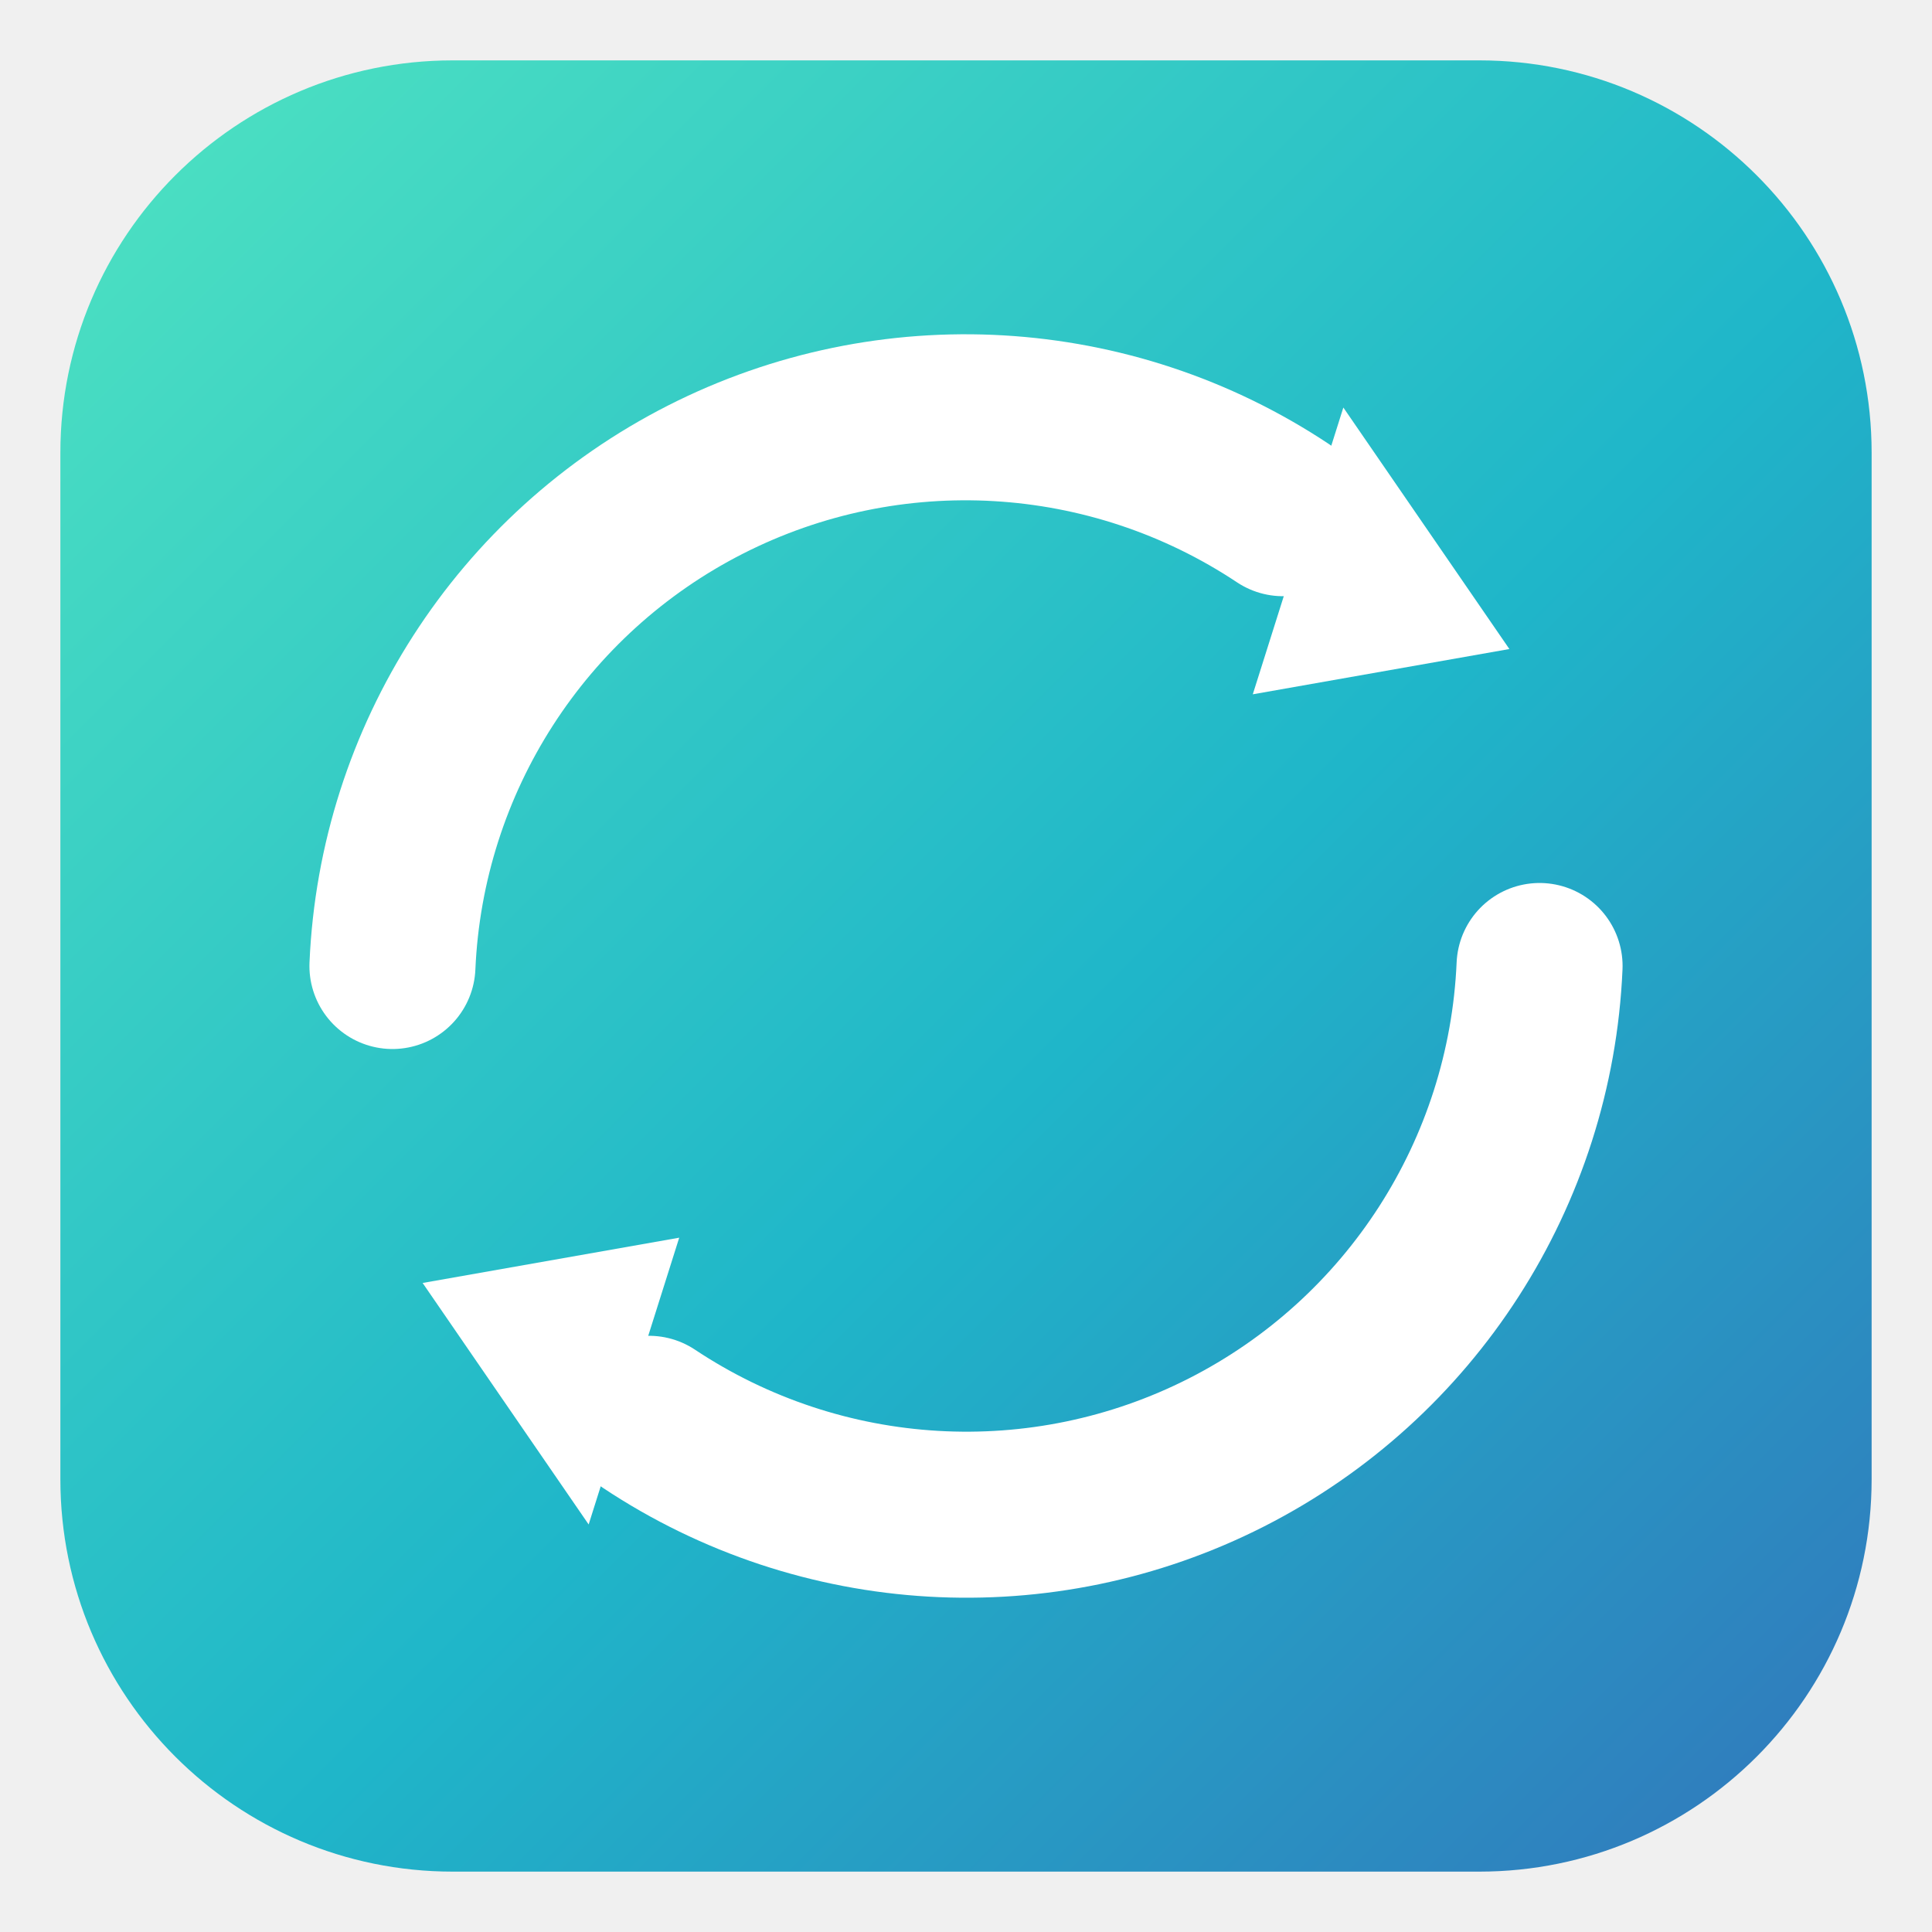
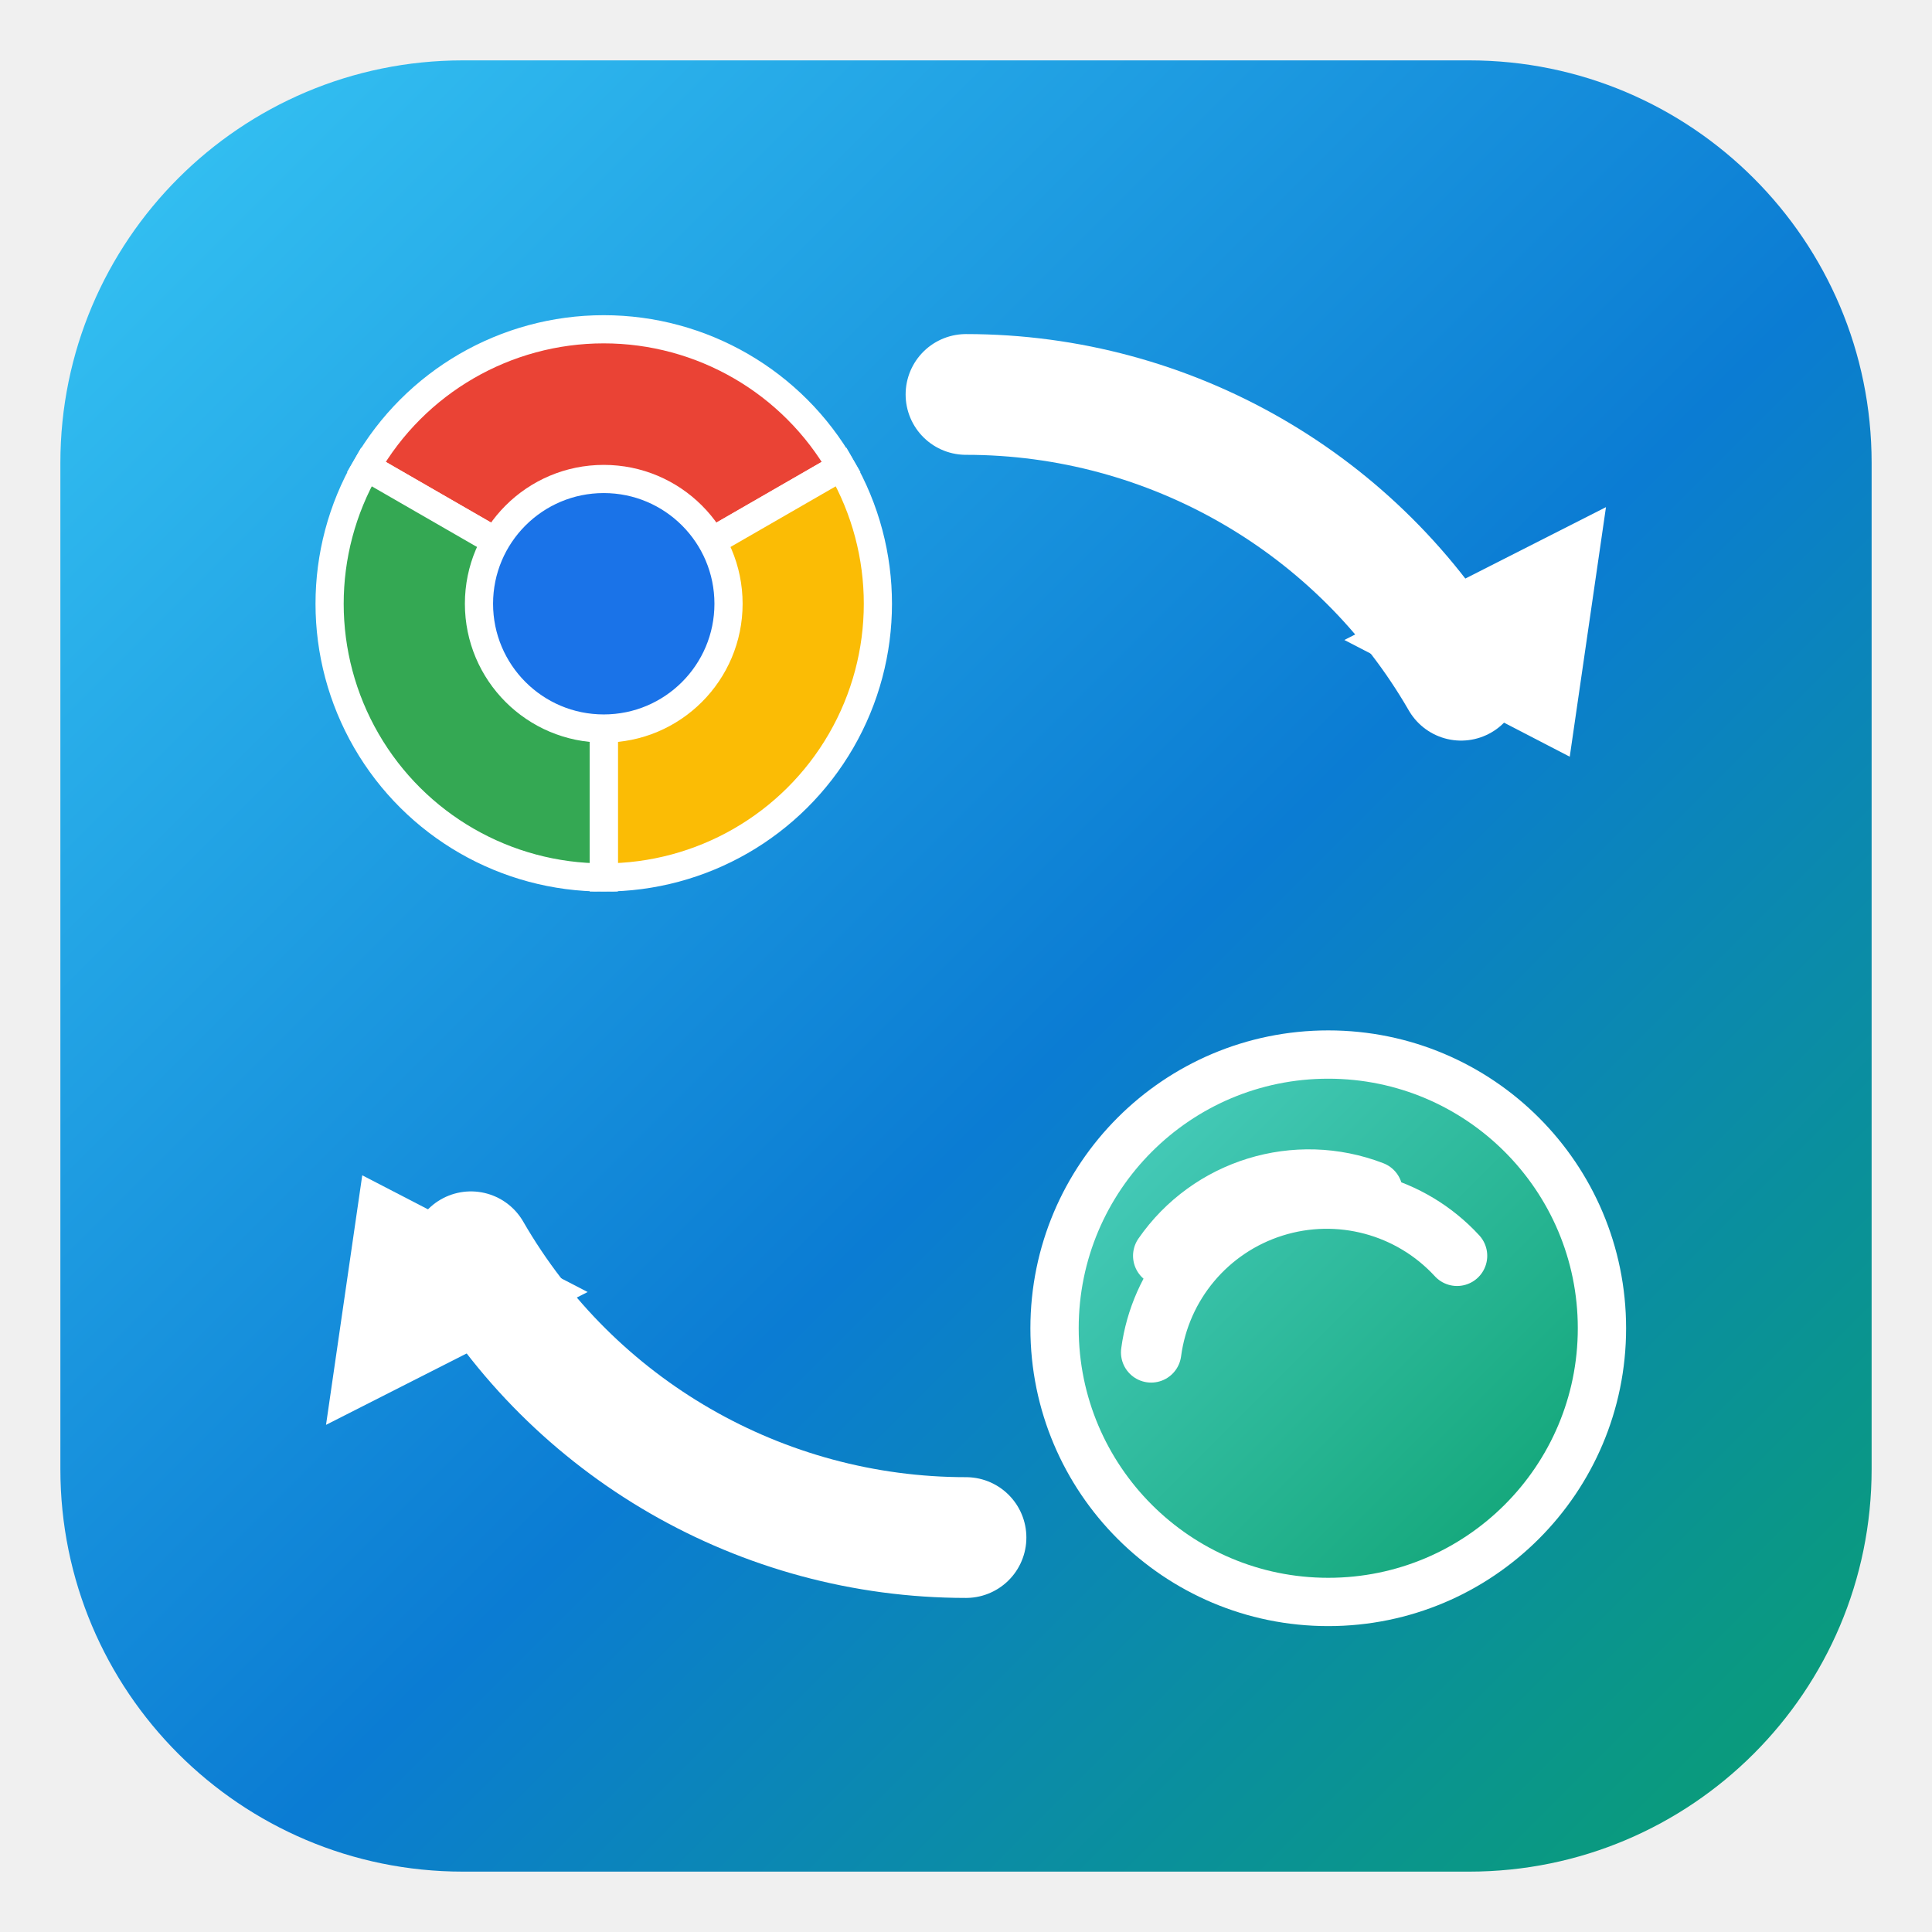
- <svg xmlns="http://www.w3.org/2000/svg" viewBox="0 0 256 256">
+ <svg xmlns="http://www.w3.org/2000/svg" viewBox="0 0 48 48">
  <defs>
-     <linearGradient id="edgeGrad" x1="0" y1="0" x2="1" y2="1">
-       <stop offset="0" stop-color="#4FE3C1" />
-       <stop offset="0.55" stop-color="#1FB6C9" />
-       <stop offset="1" stop-color="#3276BC" />
+     <linearGradient id="bg" x1="0" y1="0" x2="1" y2="1">
+       <stop offset="0" stop-color="#37c6f4" />
+       <stop offset="0.55" stop-color="#0b7cd3" />
+       <stop offset="1" stop-color="#0aa06e" />
+     </linearGradient>
+     <linearGradient id="edgeOrb" x1="0" y1="0" x2="1" y2="1">
+       <stop offset="0" stop-color="#4fd1c5" />
+       <stop offset="1" stop-color="#0aa06e" />
    </linearGradient>
  </defs>
-   <rect x="8" y="8" width="240" height="240" rx="52" fill="url(#edgeGrad)" />
-   <g fill="none" stroke="#FFFFFF" stroke-width="22" stroke-linecap="round">
-     <path d="M 52 128 A 76 76 0 0 1 170 68" />
-     <path d="M 204 128 A 76 76 0 0 1 86 188" />
+   <rect x="1.5" y="1.5" width="45" height="45" rx="10" fill="url(#bg)" />
+   <path d="M24 9.8a14.2 14.2 0 0 1 12.3 7.1" fill="none" stroke="#ffffff" stroke-width="3" stroke-linecap="round" />
+   <path d="M39.9 12.6l-0.9 6.2-5.6-2.9z" fill="#ffffff" />
+   <path d="M24 38.2a14.2 14.2 0 0 1-12.3-7.1" fill="none" stroke="#ffffff" stroke-width="3" stroke-linecap="round" />
+   <path d="M8.1 35.4l0.9-6.2 5.6 2.9z" fill="#ffffff" />
+   <g stroke="#ffffff" stroke-width="0.7">
+     <path d="M9.1 11.6A6.8 6.8 0 0 1 20.9 11.6L15 15z" fill="#ea4335" />
+     <path d="M20.9 11.6A6.8 6.8 0 0 1 15 21.8L15 15z" fill="#fbbc05" />
+     <path d="M15 21.8A6.8 6.8 0 0 1 9.1 11.6L15 15z" fill="#34a853" />
+     <circle cx="15" cy="15" r="3.1" fill="#1a73e8" />
  </g>
-   <polygon points="200,86 166,92 178,54" fill="#FFFFFF" />
-   <polygon points="56,170 90,164 78,202" fill="#FFFFFF" />
+   <g>
+     <circle cx="33" cy="33" r="6.8" fill="url(#edgeOrb)" stroke="#ffffff" stroke-width="1.2" />
+     <path d="M28.6 33.6a4.4 4.4 0 0 1 7.6-2.4M28.9 31.2a4.4 4.4 0 0 1 5.2-1.6" fill="none" stroke="#ffffff" stroke-width="1.5" stroke-linecap="round" />
+   </g>
</svg>
